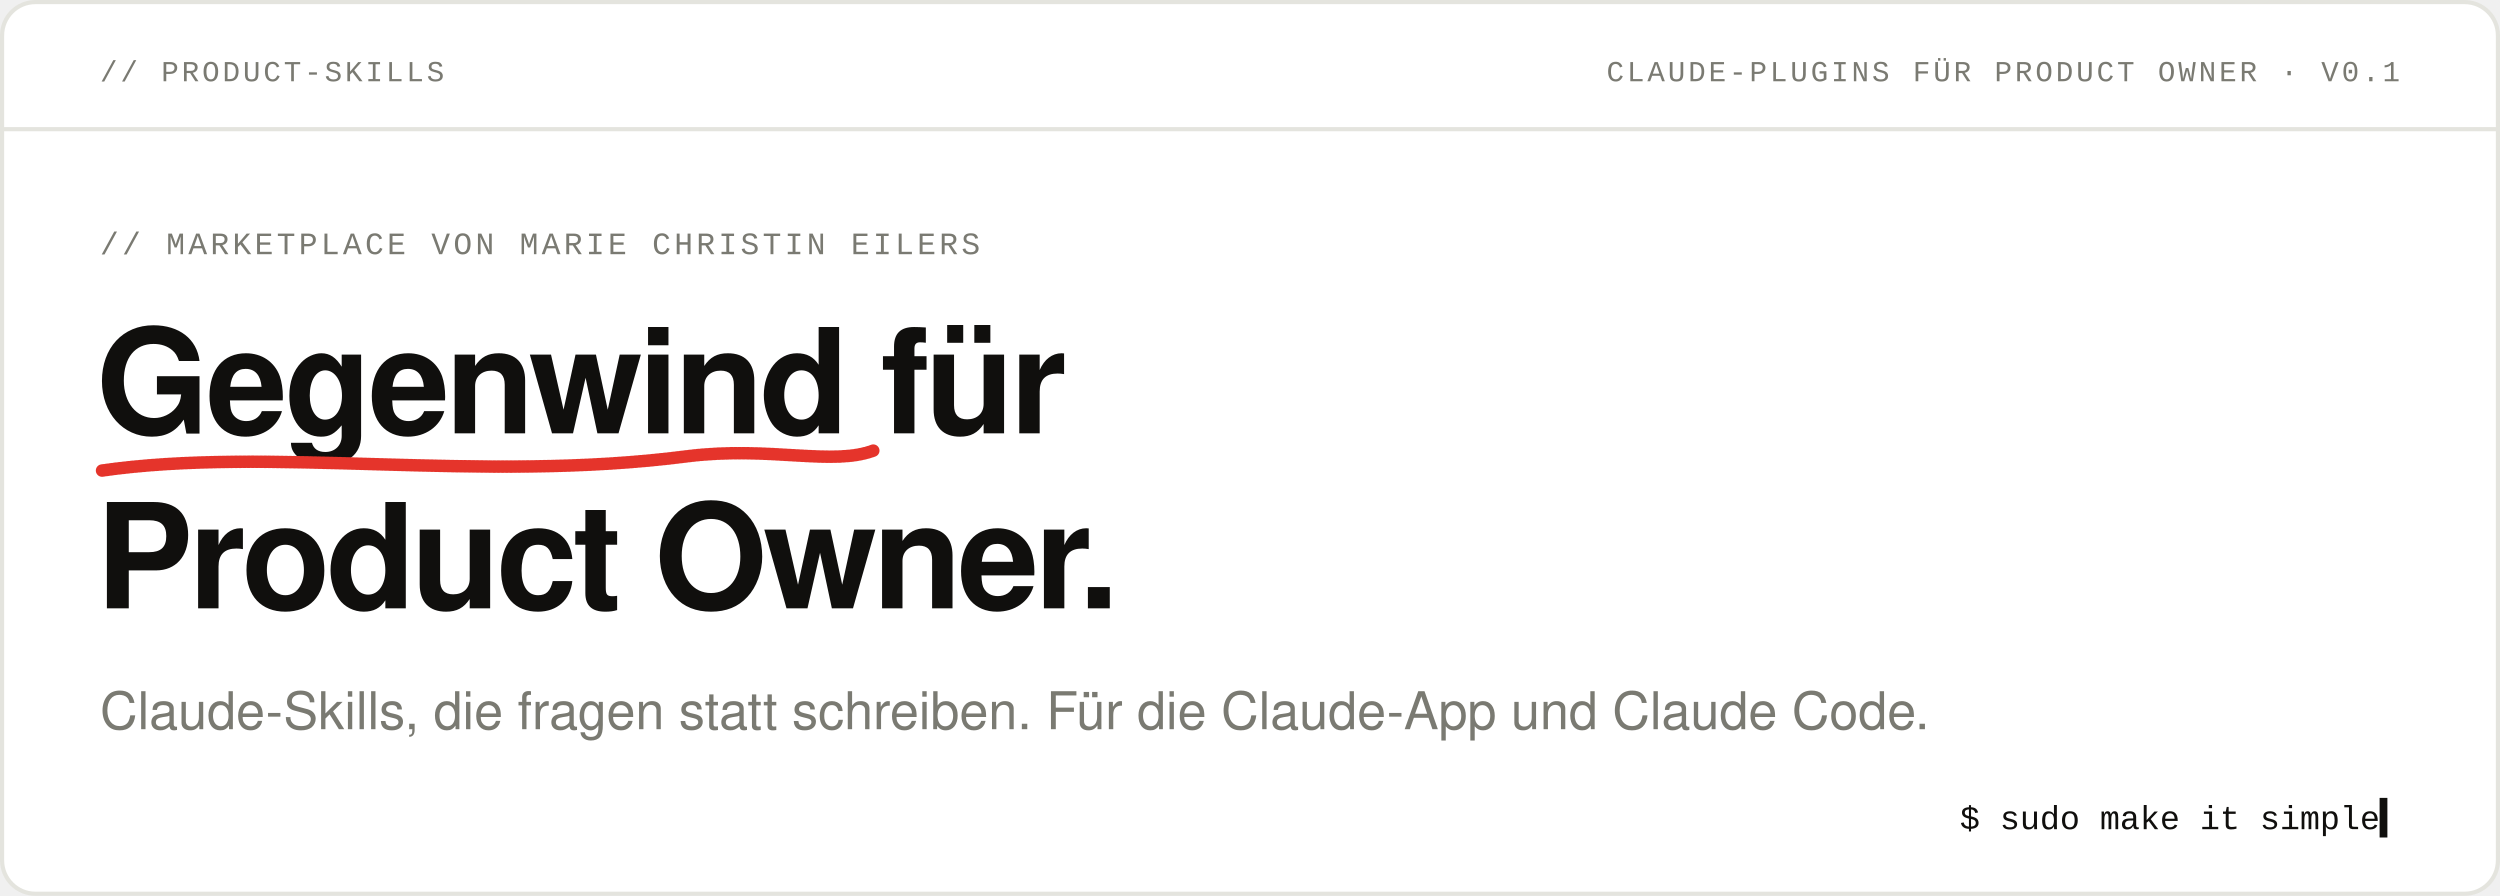
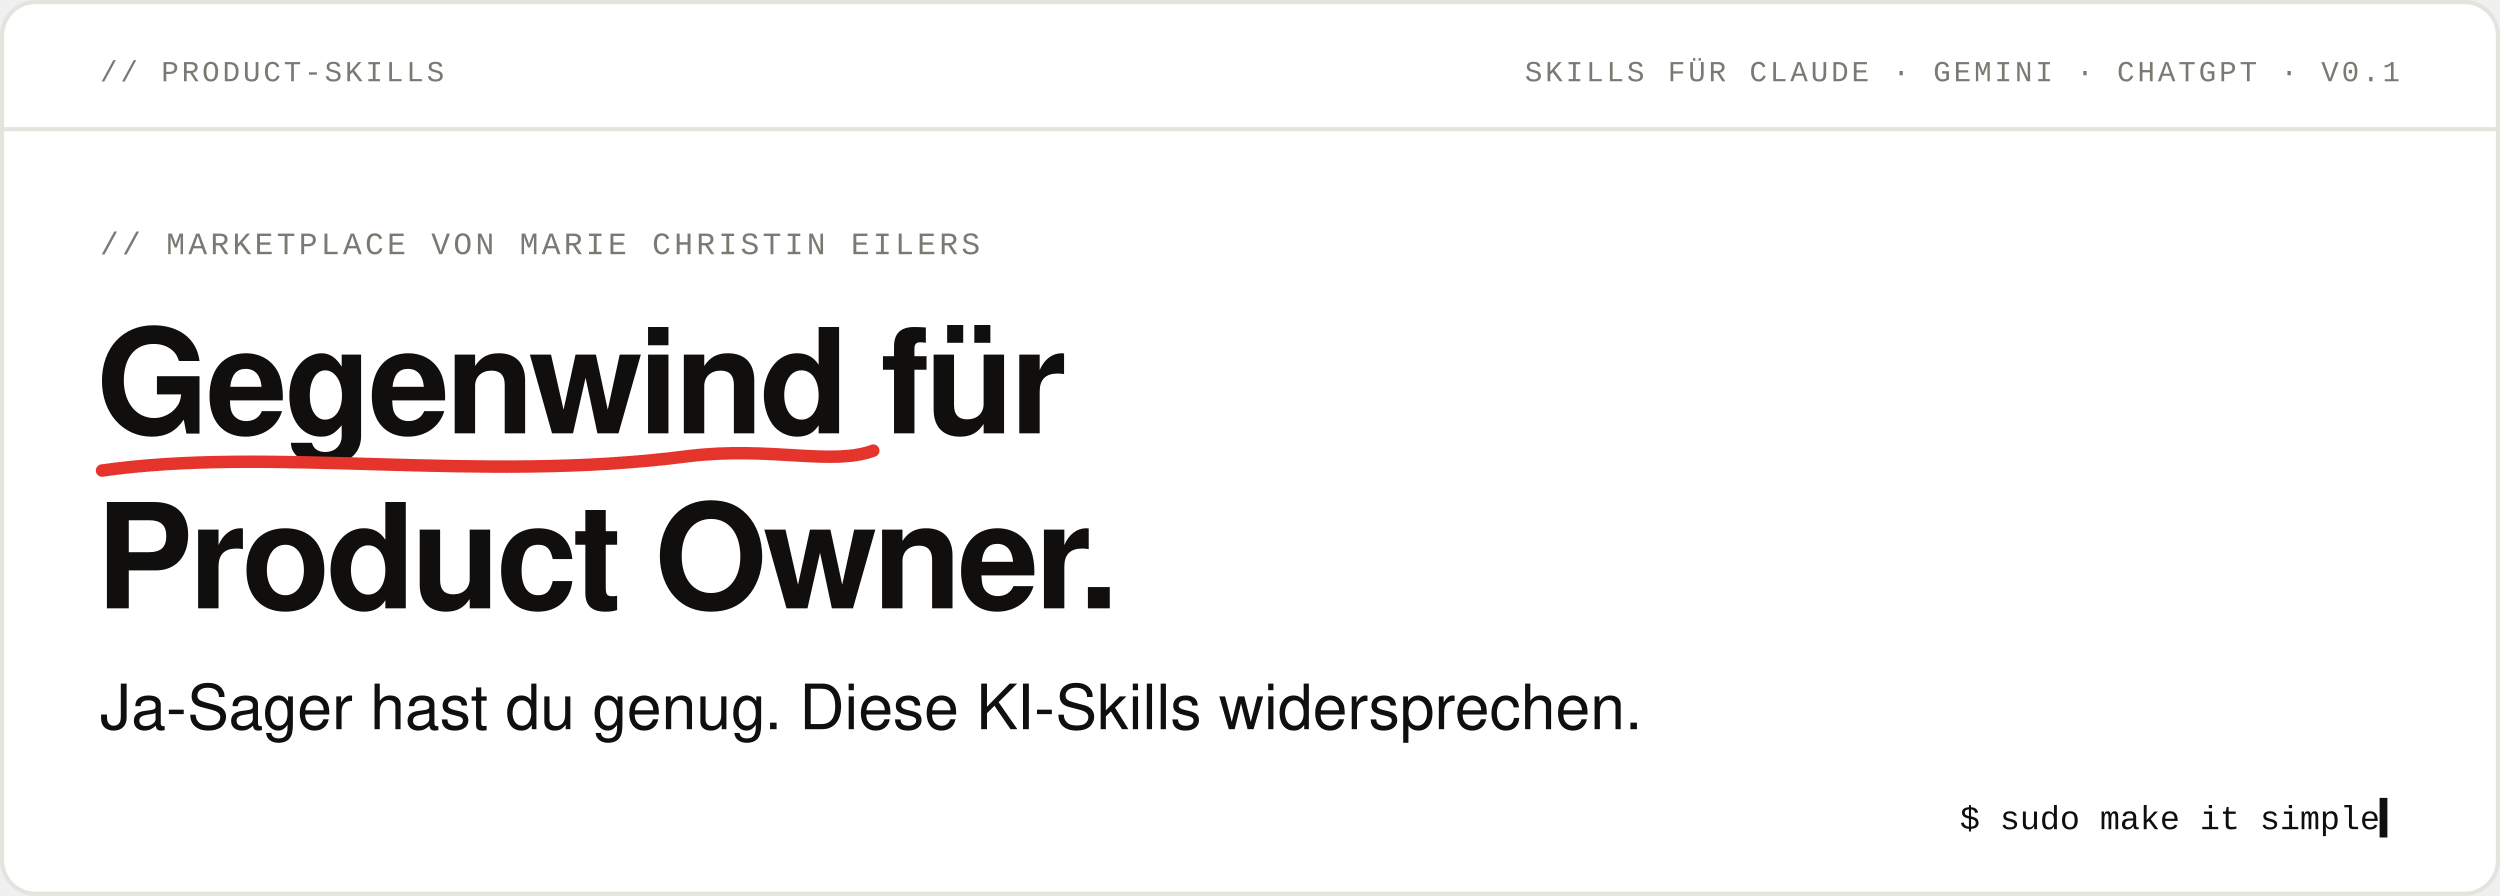
- <svg xmlns="http://www.w3.org/2000/svg" width="1200" height="430" viewBox="0 0 1200 430" role="img" aria-label="product-skills: Gegenwind für Product Owner. Claude-Skills, die fragen statt schreiben.">
+ <svg xmlns="http://www.w3.org/2000/svg" width="1200" height="430" viewBox="0 0 1200 430" role="img" aria-label="product-skills: Gegenwind für Product Owner. Ja-Sager hast du genug. Diese KI-Skills widersprechen.">
  <style>
    .mono { font-family: ui-monospace, 'SF Mono', Menlo, Consolas, 'Liberation Mono', monospace; }
    .faden { fill: none; stroke: #E5342B; stroke-width: 6; stroke-linecap: round; stroke-dasharray: 1; stroke-dashoffset: 1; animation: zeichnen 1.3s cubic-bezier(.5,0,.2,1) .4s forwards; }
    @keyframes zeichnen { to { stroke-dashoffset: 0; } }
    .cur { animation: blink 1.1s steps(1) infinite; }
    @keyframes blink { 50% { opacity: 0; } }
    @media (prefers-reduced-motion: reduce) { .faden { animation: none; stroke-dashoffset: 0; } .cur { animation: none; } }
  </style>
  <rect x="1" y="1" width="1198" height="428" rx="16" fill="#FFFFFF" stroke="#E4E4DE" stroke-width="2" />
  <line x1="1" y1="62" x2="1199" y2="62" stroke="#E4E4DE" stroke-width="2" />
  <text x="48" y="39" class="mono" font-size="14" letter-spacing="1.4" fill="#7A7A72">// PRODUCT-SKILLS</text>
-   <text x="1152" y="39" class="mono" font-size="14" letter-spacing="1.4" fill="#7A7A72" text-anchor="end">CLAUDE-PLUGINS FÜR PRODUCT OWNER · V0.1</text>
+   <text x="1152" y="39" class="mono" font-size="14" letter-spacing="1.4" fill="#7A7A72" text-anchor="end">SKILLS FÜR CLAUDE · GEMINI · CHATGPT · V0.1</text>
  <text x="48" y="122" class="mono" font-size="15" letter-spacing="1.6" fill="#7A7A72">// MARKETPLACE VON MARIE CHRISTIN EILERS</text>
  <text x="46" y="208" font-family="-apple-system, 'Segoe UI', 'Helvetica Neue', Helvetica, Arial, sans-serif" font-size="70" font-weight="700" letter-spacing="-2" fill="#100F0D">Gegenwind für</text>
  <path class="faden" pathLength="1" d="M48,226 C130,214 230,232 330,219 C370,214 400,224 420,216" />
  <text x="46" y="292" font-family="-apple-system, 'Segoe UI', 'Helvetica Neue', Helvetica, Arial, sans-serif" font-size="70" font-weight="700" letter-spacing="-2" fill="#100F0D">Product Owner.</text>
-   <text x="48" y="350" font-family="-apple-system, 'Segoe UI', 'Helvetica Neue', Helvetica, Arial, sans-serif" font-size="25" fill="#7A7A72">Claude-Skills, die fragen statt schreiben. Für die Claude-App und Claude Code.</text>
+   <text x="48" y="350" font-family="-apple-system, 'Segoe UI', 'Helvetica Neue', Helvetica, Arial, sans-serif" font-size="30" fill="#100F0D">Ja-Sager hast du genug. Diese KI-Skills widersprechen.</text>
  <text x="1152" y="398" class="mono" font-size="16" fill="#100F0D" text-anchor="end">$ sudo make it simple<tspan class="cur">▍</tspan>
  </text>
</svg>
